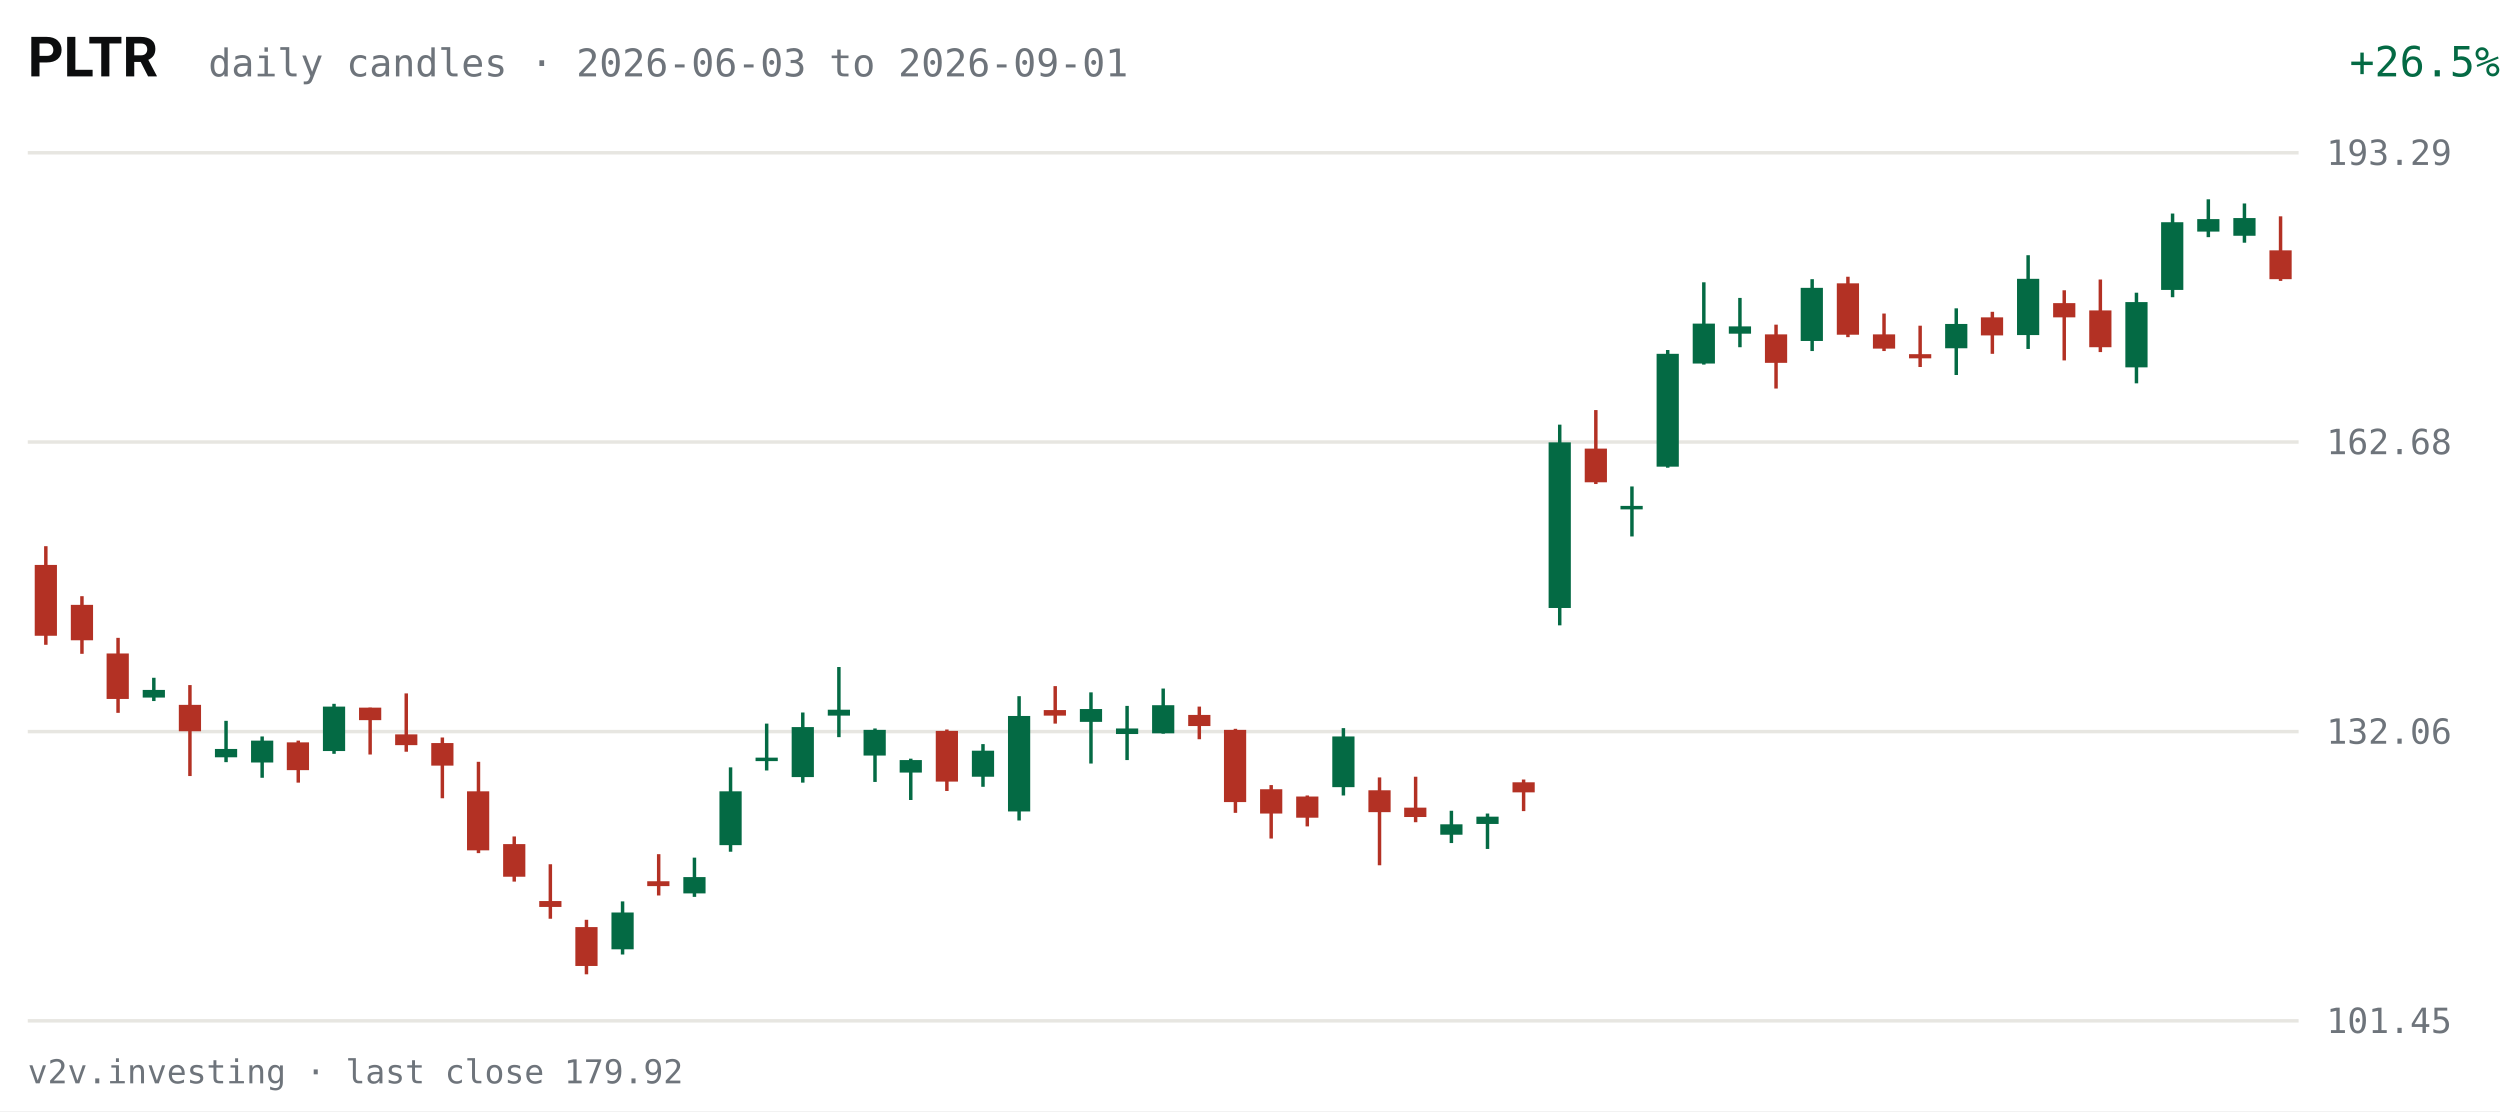
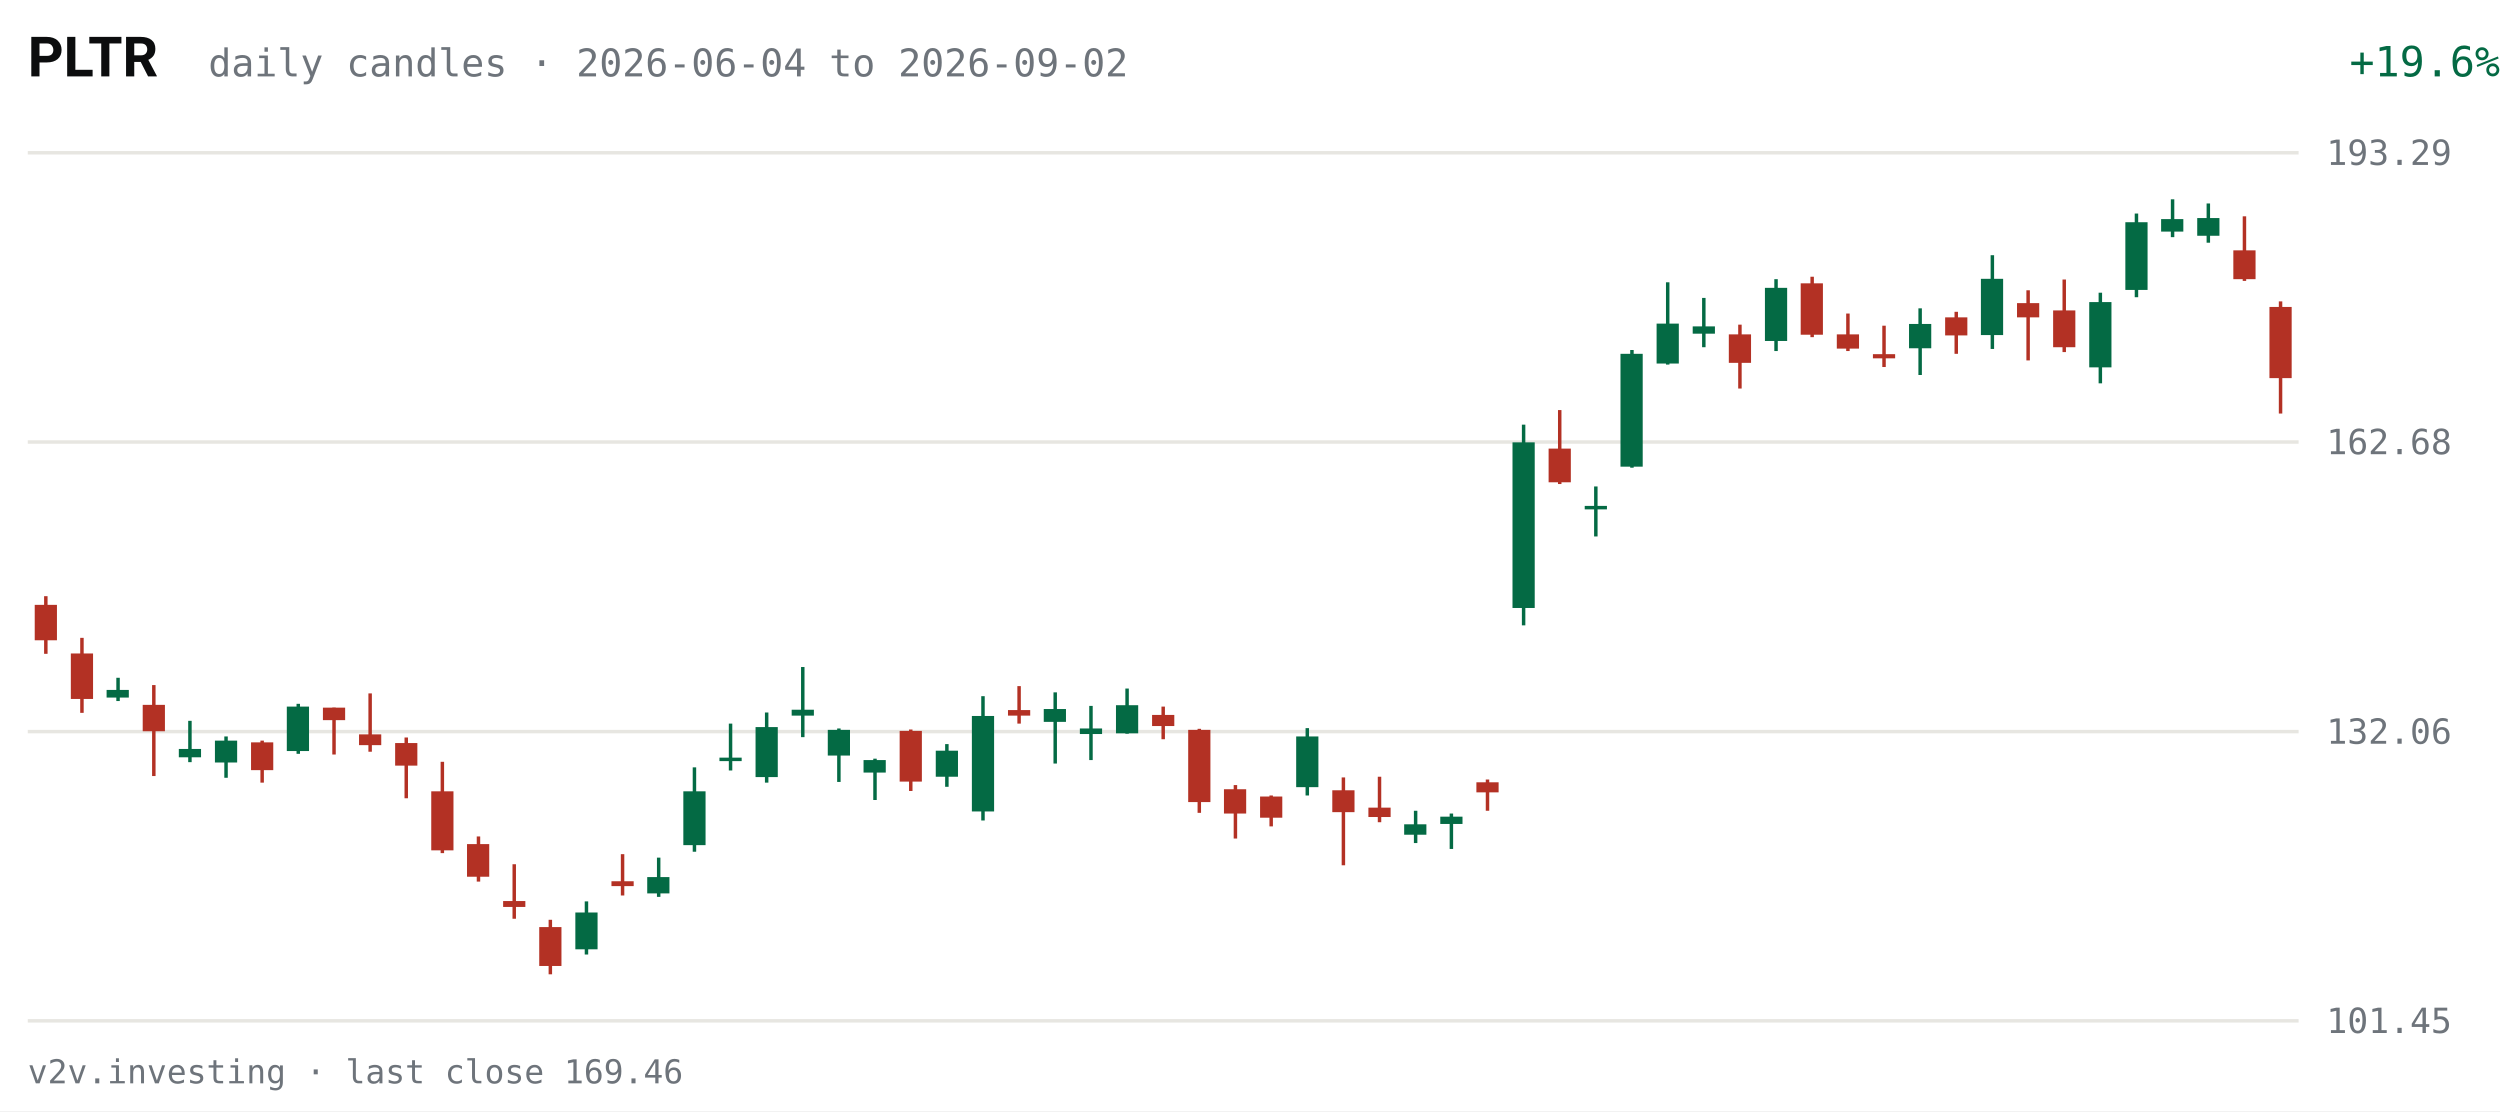
<svg xmlns="http://www.w3.org/2000/svg" viewBox="0 0 720 320" width="720" height="320" role="img" aria-label="PLTR daily candles, last 63 sessions">
  <rect width="720" height="320" fill="#FFFFFF" />
  <text x="8" y="22" fill="#0C0D0E" font-size="16" font-weight="600" font-family="system-ui,-apple-system,Segoe UI,Roboto,sans-serif">PLTR</text>
-   <text x="60" y="22" fill="#6E747B" font-size="11" font-family="ui-monospace,SFMono-Regular,Menlo,Consolas,monospace">daily candles · 2026-06-03 to 2026-09-01</text>
-   <text x="670" y="22" fill="#046A44" font-size="12" text-anchor="end" font-family="ui-monospace,SFMono-Regular,Menlo,Consolas,monospace" transform="translate(50,0)">+26.5%</text>
+   <text x="60" y="22" fill="#6E747B" font-size="11" font-family="ui-monospace,SFMono-Regular,Menlo,Consolas,monospace">daily candles · 2026-06-04 to 2026-09-02</text>
+   <text x="670" y="22" fill="#046A44" font-size="12" text-anchor="end" font-family="ui-monospace,SFMono-Regular,Menlo,Consolas,monospace" transform="translate(50,0)">+19.6%</text>
  <g font-family="ui-monospace,SFMono-Regular,Menlo,Consolas,monospace">
    <line x1="8" y1="294.0" x2="662" y2="294.0" stroke="#E7E6E1" stroke-width="1" />
    <text x="670" y="297.5" fill="#6E747B" font-size="10">101.45</text>
    <line x1="8" y1="210.7" x2="662" y2="210.7" stroke="#E7E6E1" stroke-width="1" />
    <text x="670" y="214.2" fill="#6E747B" font-size="10">132.06</text>
    <line x1="8" y1="127.3" x2="662" y2="127.3" stroke="#E7E6E1" stroke-width="1" />
    <text x="670" y="130.8" fill="#6E747B" font-size="10">162.68</text>
    <line x1="8" y1="44.0" x2="662" y2="44.0" stroke="#E7E6E1" stroke-width="1" />
    <text x="670" y="47.5" fill="#6E747B" font-size="10">193.29</text>
-     <line x1="13.2" y1="157.3" x2="13.2" y2="185.7" stroke="#B33124" stroke-width="1" />
-     <rect x="10.0" y="162.7" width="6.4" height="20.4" fill="#B33124" />
-     <line x1="23.6" y1="171.7" x2="23.6" y2="188.3" stroke="#B33124" stroke-width="1" />
-     <rect x="20.4" y="174.2" width="6.4" height="10.2" fill="#B33124" />
-     <line x1="34.0" y1="183.7" x2="34.0" y2="205.3" stroke="#B33124" stroke-width="1" />
-     <rect x="30.7" y="188.2" width="6.4" height="13.1" fill="#B33124" />
-     <line x1="44.3" y1="195.2" x2="44.3" y2="201.9" stroke="#046A44" stroke-width="1" />
-     <rect x="41.1" y="198.7" width="6.4" height="2.2" fill="#046A44" />
-     <line x1="54.7" y1="197.3" x2="54.7" y2="223.5" stroke="#B33124" stroke-width="1" />
-     <rect x="51.5" y="203.0" width="6.4" height="7.6" fill="#B33124" />
-     <line x1="65.1" y1="207.6" x2="65.1" y2="219.5" stroke="#046A44" stroke-width="1" />
-     <rect x="61.9" y="215.7" width="6.4" height="2.4" fill="#046A44" />
-     <line x1="75.5" y1="212.1" x2="75.5" y2="224.0" stroke="#046A44" stroke-width="1" />
-     <rect x="72.3" y="213.3" width="6.4" height="6.3" fill="#046A44" />
-     <line x1="85.9" y1="213.3" x2="85.9" y2="225.4" stroke="#B33124" stroke-width="1" />
-     <rect x="82.6" y="213.8" width="6.4" height="8.0" fill="#B33124" />
-     <line x1="96.2" y1="202.7" x2="96.2" y2="217.1" stroke="#046A44" stroke-width="1" />
-     <rect x="93.0" y="203.5" width="6.4" height="12.8" fill="#046A44" />
-     <line x1="106.6" y1="203.8" x2="106.6" y2="217.3" stroke="#B33124" stroke-width="1" />
-     <rect x="103.4" y="203.8" width="6.4" height="3.6" fill="#B33124" />
-     <line x1="117.0" y1="199.7" x2="117.0" y2="216.5" stroke="#B33124" stroke-width="1" />
-     <rect x="113.8" y="211.5" width="6.4" height="3.1" fill="#B33124" />
-     <line x1="127.4" y1="212.4" x2="127.4" y2="229.9" stroke="#B33124" stroke-width="1" />
-     <rect x="124.2" y="214.0" width="6.4" height="6.5" fill="#B33124" />
-     <line x1="137.8" y1="219.4" x2="137.8" y2="245.7" stroke="#B33124" stroke-width="1" />
-     <rect x="134.5" y="227.9" width="6.4" height="17.0" fill="#B33124" />
-     <line x1="148.1" y1="240.9" x2="148.1" y2="253.9" stroke="#B33124" stroke-width="1" />
-     <rect x="144.9" y="243.1" width="6.4" height="9.4" fill="#B33124" />
-     <line x1="158.5" y1="248.9" x2="158.5" y2="264.6" stroke="#B33124" stroke-width="1" />
-     <rect x="155.3" y="259.5" width="6.4" height="1.7" fill="#B33124" />
-     <line x1="168.9" y1="264.9" x2="168.9" y2="280.6" stroke="#B33124" stroke-width="1" />
-     <rect x="165.7" y="267.0" width="6.4" height="11.2" fill="#B33124" />
-     <line x1="179.3" y1="259.6" x2="179.3" y2="274.9" stroke="#046A44" stroke-width="1" />
-     <rect x="176.1" y="262.8" width="6.4" height="10.6" fill="#046A44" />
-     <line x1="189.7" y1="246.0" x2="189.7" y2="257.9" stroke="#B33124" stroke-width="1" />
-     <rect x="186.4" y="253.8" width="6.4" height="1.4" fill="#B33124" />
-     <line x1="200.0" y1="247.0" x2="200.0" y2="258.3" stroke="#046A44" stroke-width="1" />
-     <rect x="196.8" y="252.6" width="6.4" height="4.7" fill="#046A44" />
-     <line x1="210.4" y1="221.0" x2="210.4" y2="245.3" stroke="#046A44" stroke-width="1" />
-     <rect x="207.2" y="227.9" width="6.4" height="15.5" fill="#046A44" />
-     <line x1="220.8" y1="208.4" x2="220.8" y2="221.9" stroke="#046A44" stroke-width="1" />
-     <rect x="217.6" y="218.2" width="6.4" height="1.0" fill="#046A44" />
-     <line x1="231.2" y1="205.2" x2="231.2" y2="225.4" stroke="#046A44" stroke-width="1" />
-     <rect x="228.0" y="209.4" width="6.4" height="14.4" fill="#046A44" />
-     <line x1="241.6" y1="192.1" x2="241.6" y2="212.3" stroke="#046A44" stroke-width="1" />
-     <rect x="238.4" y="204.4" width="6.4" height="1.7" fill="#046A44" />
-     <line x1="252.0" y1="209.8" x2="252.0" y2="225.2" stroke="#046A44" stroke-width="1" />
-     <rect x="248.7" y="210.2" width="6.4" height="7.4" fill="#046A44" />
-     <line x1="262.3" y1="218.5" x2="262.3" y2="230.4" stroke="#046A44" stroke-width="1" />
-     <rect x="259.1" y="218.9" width="6.4" height="3.6" fill="#046A44" />
-     <line x1="272.7" y1="210.1" x2="272.7" y2="227.8" stroke="#B33124" stroke-width="1" />
-     <rect x="269.5" y="210.5" width="6.4" height="14.6" fill="#B33124" />
-     <line x1="283.1" y1="214.3" x2="283.1" y2="226.6" stroke="#046A44" stroke-width="1" />
-     <rect x="279.9" y="216.2" width="6.4" height="7.5" fill="#046A44" />
-     <line x1="293.5" y1="200.5" x2="293.5" y2="236.3" stroke="#046A44" stroke-width="1" />
-     <rect x="290.3" y="206.2" width="6.4" height="27.5" fill="#046A44" />
-     <line x1="303.9" y1="197.6" x2="303.9" y2="208.4" stroke="#B33124" stroke-width="1" />
-     <rect x="300.6" y="204.5" width="6.4" height="1.6" fill="#B33124" />
-     <line x1="314.2" y1="199.4" x2="314.2" y2="219.9" stroke="#046A44" stroke-width="1" />
-     <rect x="311.0" y="204.2" width="6.4" height="3.7" fill="#046A44" />
-     <line x1="324.6" y1="203.3" x2="324.6" y2="218.9" stroke="#046A44" stroke-width="1" />
-     <rect x="321.4" y="209.8" width="6.4" height="1.6" fill="#046A44" />
-     <line x1="335.0" y1="198.3" x2="335.0" y2="211.3" stroke="#046A44" stroke-width="1" />
-     <rect x="331.8" y="203.1" width="6.4" height="8.1" fill="#046A44" />
-     <line x1="345.4" y1="203.5" x2="345.4" y2="212.9" stroke="#B33124" stroke-width="1" />
-     <rect x="342.2" y="205.9" width="6.4" height="3.2" fill="#B33124" />
-     <line x1="355.8" y1="209.9" x2="355.8" y2="234.1" stroke="#B33124" stroke-width="1" />
-     <rect x="352.5" y="210.2" width="6.4" height="20.8" fill="#B33124" />
-     <line x1="366.1" y1="226.1" x2="366.1" y2="241.5" stroke="#B33124" stroke-width="1" />
-     <rect x="362.9" y="227.3" width="6.4" height="7.0" fill="#B33124" />
-     <line x1="376.5" y1="229.1" x2="376.5" y2="238.0" stroke="#B33124" stroke-width="1" />
-     <rect x="373.3" y="229.4" width="6.4" height="6.1" fill="#B33124" />
-     <line x1="386.9" y1="209.7" x2="386.9" y2="229.1" stroke="#046A44" stroke-width="1" />
-     <rect x="383.7" y="212.1" width="6.4" height="14.6" fill="#046A44" />
-     <line x1="397.3" y1="223.9" x2="397.3" y2="249.2" stroke="#B33124" stroke-width="1" />
-     <rect x="394.1" y="227.6" width="6.4" height="6.3" fill="#B33124" />
-     <line x1="407.7" y1="223.7" x2="407.7" y2="236.8" stroke="#B33124" stroke-width="1" />
-     <rect x="404.4" y="232.6" width="6.4" height="2.7" fill="#B33124" />
-     <line x1="418.0" y1="233.5" x2="418.0" y2="242.8" stroke="#046A44" stroke-width="1" />
-     <rect x="414.8" y="237.4" width="6.4" height="3.0" fill="#046A44" />
-     <line x1="428.4" y1="234.3" x2="428.4" y2="244.5" stroke="#046A44" stroke-width="1" />
-     <rect x="425.2" y="235.2" width="6.4" height="2.1" fill="#046A44" />
-     <line x1="438.8" y1="224.5" x2="438.8" y2="233.6" stroke="#B33124" stroke-width="1" />
-     <rect x="435.6" y="225.3" width="6.4" height="2.9" fill="#B33124" />
-     <line x1="449.2" y1="122.3" x2="449.2" y2="180.1" stroke="#046A44" stroke-width="1" />
-     <rect x="446.0" y="127.4" width="6.4" height="47.7" fill="#046A44" />
-     <line x1="459.6" y1="118.1" x2="459.6" y2="139.4" stroke="#B33124" stroke-width="1" />
-     <rect x="456.4" y="129.2" width="6.4" height="9.7" fill="#B33124" />
-     <line x1="470.0" y1="140.1" x2="470.0" y2="154.5" stroke="#046A44" stroke-width="1" />
-     <rect x="466.7" y="145.7" width="6.4" height="1.0" fill="#046A44" />
-     <line x1="480.3" y1="100.8" x2="480.3" y2="134.7" stroke="#046A44" stroke-width="1" />
-     <rect x="477.1" y="101.9" width="6.4" height="32.5" fill="#046A44" />
-     <line x1="490.7" y1="81.3" x2="490.7" y2="105.0" stroke="#046A44" stroke-width="1" />
-     <rect x="487.5" y="93.2" width="6.4" height="11.5" fill="#046A44" />
-     <line x1="501.1" y1="85.8" x2="501.1" y2="100.0" stroke="#046A44" stroke-width="1" />
-     <rect x="497.9" y="94.0" width="6.4" height="2.1" fill="#046A44" />
-     <line x1="511.5" y1="93.5" x2="511.5" y2="111.9" stroke="#B33124" stroke-width="1" />
-     <rect x="508.3" y="96.3" width="6.4" height="8.2" fill="#B33124" />
-     <line x1="521.9" y1="80.4" x2="521.9" y2="101.1" stroke="#046A44" stroke-width="1" />
-     <rect x="518.6" y="82.9" width="6.4" height="15.3" fill="#046A44" />
-     <line x1="532.2" y1="79.7" x2="532.2" y2="97.1" stroke="#B33124" stroke-width="1" />
-     <rect x="529.0" y="81.6" width="6.4" height="14.8" fill="#B33124" />
-     <line x1="542.6" y1="90.3" x2="542.6" y2="101.1" stroke="#B33124" stroke-width="1" />
-     <rect x="539.4" y="96.3" width="6.4" height="4.1" fill="#B33124" />
-     <line x1="553.0" y1="93.8" x2="553.0" y2="105.7" stroke="#B33124" stroke-width="1" />
-     <rect x="549.8" y="102.0" width="6.4" height="1.2" fill="#B33124" />
-     <line x1="563.4" y1="88.8" x2="563.4" y2="108.0" stroke="#046A44" stroke-width="1" />
-     <rect x="560.2" y="93.3" width="6.4" height="7.0" fill="#046A44" />
-     <line x1="573.8" y1="89.8" x2="573.8" y2="101.9" stroke="#B33124" stroke-width="1" />
-     <rect x="570.5" y="91.4" width="6.4" height="5.2" fill="#B33124" />
-     <line x1="584.1" y1="73.5" x2="584.1" y2="100.5" stroke="#046A44" stroke-width="1" />
-     <rect x="580.9" y="80.3" width="6.4" height="16.2" fill="#046A44" />
-     <line x1="594.5" y1="83.6" x2="594.5" y2="103.8" stroke="#B33124" stroke-width="1" />
-     <rect x="591.3" y="87.3" width="6.4" height="4.1" fill="#B33124" />
-     <line x1="604.9" y1="80.5" x2="604.9" y2="101.4" stroke="#B33124" stroke-width="1" />
-     <rect x="601.7" y="89.4" width="6.4" height="10.6" fill="#B33124" />
-     <line x1="615.3" y1="84.3" x2="615.3" y2="110.4" stroke="#046A44" stroke-width="1" />
-     <rect x="612.1" y="87.0" width="6.4" height="18.8" fill="#046A44" />
-     <line x1="625.7" y1="61.5" x2="625.7" y2="85.6" stroke="#046A44" stroke-width="1" />
-     <rect x="622.4" y="64.0" width="6.4" height="19.5" fill="#046A44" />
-     <line x1="636.0" y1="57.4" x2="636.0" y2="68.3" stroke="#046A44" stroke-width="1" />
-     <rect x="632.8" y="63.1" width="6.4" height="3.6" fill="#046A44" />
-     <line x1="646.4" y1="58.6" x2="646.4" y2="69.9" stroke="#046A44" stroke-width="1" />
-     <rect x="643.2" y="62.8" width="6.4" height="5.1" fill="#046A44" />
-     <line x1="656.8" y1="62.3" x2="656.8" y2="80.9" stroke="#B33124" stroke-width="1" />
-     <rect x="653.6" y="72.1" width="6.4" height="8.3" fill="#B33124" />
+     <line x1="13.2" y1="171.7" x2="13.2" y2="188.3" stroke="#B33124" stroke-width="1" />
+     <rect x="10.0" y="174.2" width="6.4" height="10.2" fill="#B33124" />
+     <line x1="23.6" y1="183.7" x2="23.6" y2="205.3" stroke="#B33124" stroke-width="1" />
+     <rect x="20.4" y="188.2" width="6.4" height="13.1" fill="#B33124" />
+     <line x1="34.0" y1="195.2" x2="34.0" y2="201.9" stroke="#046A44" stroke-width="1" />
+     <rect x="30.7" y="198.7" width="6.4" height="2.2" fill="#046A44" />
+     <line x1="44.3" y1="197.3" x2="44.3" y2="223.5" stroke="#B33124" stroke-width="1" />
+     <rect x="41.1" y="203.0" width="6.4" height="7.6" fill="#B33124" />
+     <line x1="54.7" y1="207.6" x2="54.7" y2="219.5" stroke="#046A44" stroke-width="1" />
+     <rect x="51.5" y="215.7" width="6.4" height="2.4" fill="#046A44" />
+     <line x1="65.1" y1="212.1" x2="65.1" y2="224.0" stroke="#046A44" stroke-width="1" />
+     <rect x="61.9" y="213.3" width="6.4" height="6.3" fill="#046A44" />
+     <line x1="75.5" y1="213.3" x2="75.5" y2="225.4" stroke="#B33124" stroke-width="1" />
+     <rect x="72.3" y="213.8" width="6.4" height="8.0" fill="#B33124" />
+     <line x1="85.9" y1="202.7" x2="85.9" y2="217.1" stroke="#046A44" stroke-width="1" />
+     <rect x="82.6" y="203.5" width="6.4" height="12.8" fill="#046A44" />
+     <line x1="96.2" y1="203.8" x2="96.2" y2="217.3" stroke="#B33124" stroke-width="1" />
+     <rect x="93.0" y="203.8" width="6.4" height="3.6" fill="#B33124" />
+     <line x1="106.6" y1="199.7" x2="106.6" y2="216.5" stroke="#B33124" stroke-width="1" />
+     <rect x="103.4" y="211.5" width="6.4" height="3.1" fill="#B33124" />
+     <line x1="117.0" y1="212.4" x2="117.0" y2="229.9" stroke="#B33124" stroke-width="1" />
+     <rect x="113.8" y="214.0" width="6.4" height="6.5" fill="#B33124" />
+     <line x1="127.4" y1="219.4" x2="127.4" y2="245.7" stroke="#B33124" stroke-width="1" />
+     <rect x="124.2" y="227.9" width="6.4" height="17.0" fill="#B33124" />
+     <line x1="137.8" y1="240.9" x2="137.8" y2="253.9" stroke="#B33124" stroke-width="1" />
+     <rect x="134.5" y="243.1" width="6.4" height="9.4" fill="#B33124" />
+     <line x1="148.1" y1="248.9" x2="148.1" y2="264.6" stroke="#B33124" stroke-width="1" />
+     <rect x="144.9" y="259.5" width="6.4" height="1.7" fill="#B33124" />
+     <line x1="158.5" y1="264.9" x2="158.5" y2="280.6" stroke="#B33124" stroke-width="1" />
+     <rect x="155.3" y="267.0" width="6.4" height="11.2" fill="#B33124" />
+     <line x1="168.9" y1="259.6" x2="168.9" y2="274.9" stroke="#046A44" stroke-width="1" />
+     <rect x="165.7" y="262.8" width="6.4" height="10.6" fill="#046A44" />
+     <line x1="179.3" y1="246.0" x2="179.3" y2="257.9" stroke="#B33124" stroke-width="1" />
+     <rect x="176.1" y="253.8" width="6.4" height="1.4" fill="#B33124" />
+     <line x1="189.7" y1="247.0" x2="189.7" y2="258.3" stroke="#046A44" stroke-width="1" />
+     <rect x="186.4" y="252.6" width="6.4" height="4.7" fill="#046A44" />
+     <line x1="200.0" y1="221.0" x2="200.0" y2="245.3" stroke="#046A44" stroke-width="1" />
+     <rect x="196.8" y="227.9" width="6.4" height="15.5" fill="#046A44" />
+     <line x1="210.4" y1="208.4" x2="210.4" y2="221.9" stroke="#046A44" stroke-width="1" />
+     <rect x="207.2" y="218.2" width="6.4" height="1.0" fill="#046A44" />
+     <line x1="220.8" y1="205.2" x2="220.8" y2="225.4" stroke="#046A44" stroke-width="1" />
+     <rect x="217.6" y="209.4" width="6.4" height="14.4" fill="#046A44" />
+     <line x1="231.2" y1="192.1" x2="231.2" y2="212.3" stroke="#046A44" stroke-width="1" />
+     <rect x="228.0" y="204.4" width="6.4" height="1.7" fill="#046A44" />
+     <line x1="241.6" y1="209.8" x2="241.6" y2="225.2" stroke="#046A44" stroke-width="1" />
+     <rect x="238.4" y="210.2" width="6.4" height="7.4" fill="#046A44" />
+     <line x1="252.0" y1="218.5" x2="252.0" y2="230.4" stroke="#046A44" stroke-width="1" />
+     <rect x="248.7" y="218.9" width="6.4" height="3.6" fill="#046A44" />
+     <line x1="262.3" y1="210.1" x2="262.3" y2="227.8" stroke="#B33124" stroke-width="1" />
+     <rect x="259.1" y="210.5" width="6.4" height="14.6" fill="#B33124" />
+     <line x1="272.7" y1="214.3" x2="272.7" y2="226.6" stroke="#046A44" stroke-width="1" />
+     <rect x="269.5" y="216.2" width="6.4" height="7.5" fill="#046A44" />
+     <line x1="283.1" y1="200.5" x2="283.1" y2="236.3" stroke="#046A44" stroke-width="1" />
+     <rect x="279.9" y="206.2" width="6.4" height="27.5" fill="#046A44" />
+     <line x1="293.5" y1="197.6" x2="293.5" y2="208.4" stroke="#B33124" stroke-width="1" />
+     <rect x="290.3" y="204.5" width="6.4" height="1.6" fill="#B33124" />
+     <line x1="303.9" y1="199.4" x2="303.9" y2="219.9" stroke="#046A44" stroke-width="1" />
+     <rect x="300.6" y="204.2" width="6.4" height="3.7" fill="#046A44" />
+     <line x1="314.2" y1="203.3" x2="314.2" y2="218.9" stroke="#046A44" stroke-width="1" />
+     <rect x="311.0" y="209.8" width="6.4" height="1.6" fill="#046A44" />
+     <line x1="324.6" y1="198.3" x2="324.6" y2="211.3" stroke="#046A44" stroke-width="1" />
+     <rect x="321.4" y="203.1" width="6.4" height="8.1" fill="#046A44" />
+     <line x1="335.0" y1="203.5" x2="335.0" y2="212.9" stroke="#B33124" stroke-width="1" />
+     <rect x="331.8" y="205.9" width="6.4" height="3.2" fill="#B33124" />
+     <line x1="345.4" y1="209.9" x2="345.4" y2="234.1" stroke="#B33124" stroke-width="1" />
+     <rect x="342.2" y="210.2" width="6.4" height="20.8" fill="#B33124" />
+     <line x1="355.8" y1="226.1" x2="355.8" y2="241.5" stroke="#B33124" stroke-width="1" />
+     <rect x="352.5" y="227.3" width="6.4" height="7.0" fill="#B33124" />
+     <line x1="366.1" y1="229.1" x2="366.1" y2="238.0" stroke="#B33124" stroke-width="1" />
+     <rect x="362.9" y="229.4" width="6.4" height="6.1" fill="#B33124" />
+     <line x1="376.5" y1="209.7" x2="376.5" y2="229.1" stroke="#046A44" stroke-width="1" />
+     <rect x="373.3" y="212.1" width="6.4" height="14.6" fill="#046A44" />
+     <line x1="386.9" y1="223.9" x2="386.9" y2="249.2" stroke="#B33124" stroke-width="1" />
+     <rect x="383.7" y="227.6" width="6.4" height="6.3" fill="#B33124" />
+     <line x1="397.3" y1="223.7" x2="397.3" y2="236.8" stroke="#B33124" stroke-width="1" />
+     <rect x="394.1" y="232.6" width="6.4" height="2.7" fill="#B33124" />
+     <line x1="407.7" y1="233.5" x2="407.7" y2="242.8" stroke="#046A44" stroke-width="1" />
+     <rect x="404.4" y="237.4" width="6.4" height="3.0" fill="#046A44" />
+     <line x1="418.0" y1="234.3" x2="418.0" y2="244.5" stroke="#046A44" stroke-width="1" />
+     <rect x="414.8" y="235.2" width="6.4" height="2.1" fill="#046A44" />
+     <line x1="428.4" y1="224.5" x2="428.4" y2="233.5" stroke="#B33124" stroke-width="1" />
+     <rect x="425.2" y="225.3" width="6.4" height="2.9" fill="#B33124" />
+     <line x1="438.8" y1="122.3" x2="438.8" y2="180.1" stroke="#046A44" stroke-width="1" />
+     <rect x="435.6" y="127.4" width="6.4" height="47.7" fill="#046A44" />
+     <line x1="449.2" y1="118.1" x2="449.2" y2="139.4" stroke="#B33124" stroke-width="1" />
+     <rect x="446.0" y="129.2" width="6.4" height="9.7" fill="#B33124" />
+     <line x1="459.6" y1="140.1" x2="459.6" y2="154.5" stroke="#046A44" stroke-width="1" />
+     <rect x="456.4" y="145.7" width="6.4" height="1.0" fill="#046A44" />
+     <line x1="470.0" y1="100.8" x2="470.0" y2="134.7" stroke="#046A44" stroke-width="1" />
+     <rect x="466.7" y="101.9" width="6.4" height="32.5" fill="#046A44" />
+     <line x1="480.3" y1="81.3" x2="480.3" y2="105.0" stroke="#046A44" stroke-width="1" />
+     <rect x="477.1" y="93.2" width="6.4" height="11.5" fill="#046A44" />
+     <line x1="490.7" y1="85.8" x2="490.7" y2="100.0" stroke="#046A44" stroke-width="1" />
+     <rect x="487.5" y="94.0" width="6.4" height="2.1" fill="#046A44" />
+     <line x1="501.1" y1="93.5" x2="501.1" y2="111.9" stroke="#B33124" stroke-width="1" />
+     <rect x="497.9" y="96.3" width="6.4" height="8.2" fill="#B33124" />
+     <line x1="511.5" y1="80.4" x2="511.5" y2="101.1" stroke="#046A44" stroke-width="1" />
+     <rect x="508.3" y="82.9" width="6.4" height="15.3" fill="#046A44" />
+     <line x1="521.9" y1="79.7" x2="521.9" y2="97.1" stroke="#B33124" stroke-width="1" />
+     <rect x="518.6" y="81.6" width="6.4" height="14.8" fill="#B33124" />
+     <line x1="532.2" y1="90.3" x2="532.2" y2="101.1" stroke="#B33124" stroke-width="1" />
+     <rect x="529.0" y="96.3" width="6.4" height="4.1" fill="#B33124" />
+     <line x1="542.6" y1="93.8" x2="542.6" y2="105.7" stroke="#B33124" stroke-width="1" />
+     <rect x="539.4" y="102.0" width="6.4" height="1.2" fill="#B33124" />
+     <line x1="553.0" y1="88.8" x2="553.0" y2="108.0" stroke="#046A44" stroke-width="1" />
+     <rect x="549.8" y="93.3" width="6.4" height="7.0" fill="#046A44" />
+     <line x1="563.4" y1="89.8" x2="563.4" y2="101.9" stroke="#B33124" stroke-width="1" />
+     <rect x="560.2" y="91.4" width="6.4" height="5.2" fill="#B33124" />
+     <line x1="573.8" y1="73.5" x2="573.8" y2="100.5" stroke="#046A44" stroke-width="1" />
+     <rect x="570.5" y="80.3" width="6.4" height="16.2" fill="#046A44" />
+     <line x1="584.1" y1="83.6" x2="584.1" y2="103.8" stroke="#B33124" stroke-width="1" />
+     <rect x="580.9" y="87.3" width="6.4" height="4.1" fill="#B33124" />
+     <line x1="594.5" y1="80.5" x2="594.5" y2="101.4" stroke="#B33124" stroke-width="1" />
+     <rect x="591.3" y="89.4" width="6.4" height="10.6" fill="#B33124" />
+     <line x1="604.9" y1="84.3" x2="604.9" y2="110.4" stroke="#046A44" stroke-width="1" />
+     <rect x="601.7" y="87.0" width="6.4" height="18.8" fill="#046A44" />
+     <line x1="615.3" y1="61.5" x2="615.3" y2="85.6" stroke="#046A44" stroke-width="1" />
+     <rect x="612.1" y="64.0" width="6.4" height="19.5" fill="#046A44" />
+     <line x1="625.7" y1="57.4" x2="625.7" y2="68.3" stroke="#046A44" stroke-width="1" />
+     <rect x="622.4" y="63.1" width="6.4" height="3.6" fill="#046A44" />
+     <line x1="636.0" y1="58.6" x2="636.0" y2="69.9" stroke="#046A44" stroke-width="1" />
+     <rect x="632.8" y="62.8" width="6.4" height="5.1" fill="#046A44" />
+     <line x1="646.4" y1="62.3" x2="646.4" y2="80.9" stroke="#B33124" stroke-width="1" />
+     <rect x="643.2" y="72.1" width="6.4" height="8.3" fill="#B33124" />
+     <line x1="656.8" y1="86.8" x2="656.8" y2="119.1" stroke="#B33124" stroke-width="1" />
+     <rect x="653.6" y="88.4" width="6.4" height="20.5" fill="#B33124" />
  </g>
-   <text x="8" y="312" fill="#6E747B" font-size="9.5" font-family="ui-monospace,SFMono-Regular,Menlo,Consolas,monospace">v2v.investing · last close 179.92</text>
+   <text x="8" y="312" fill="#6E747B" font-size="9.5" font-family="ui-monospace,SFMono-Regular,Menlo,Consolas,monospace">v2v.investing · last close 169.46</text>
</svg>
